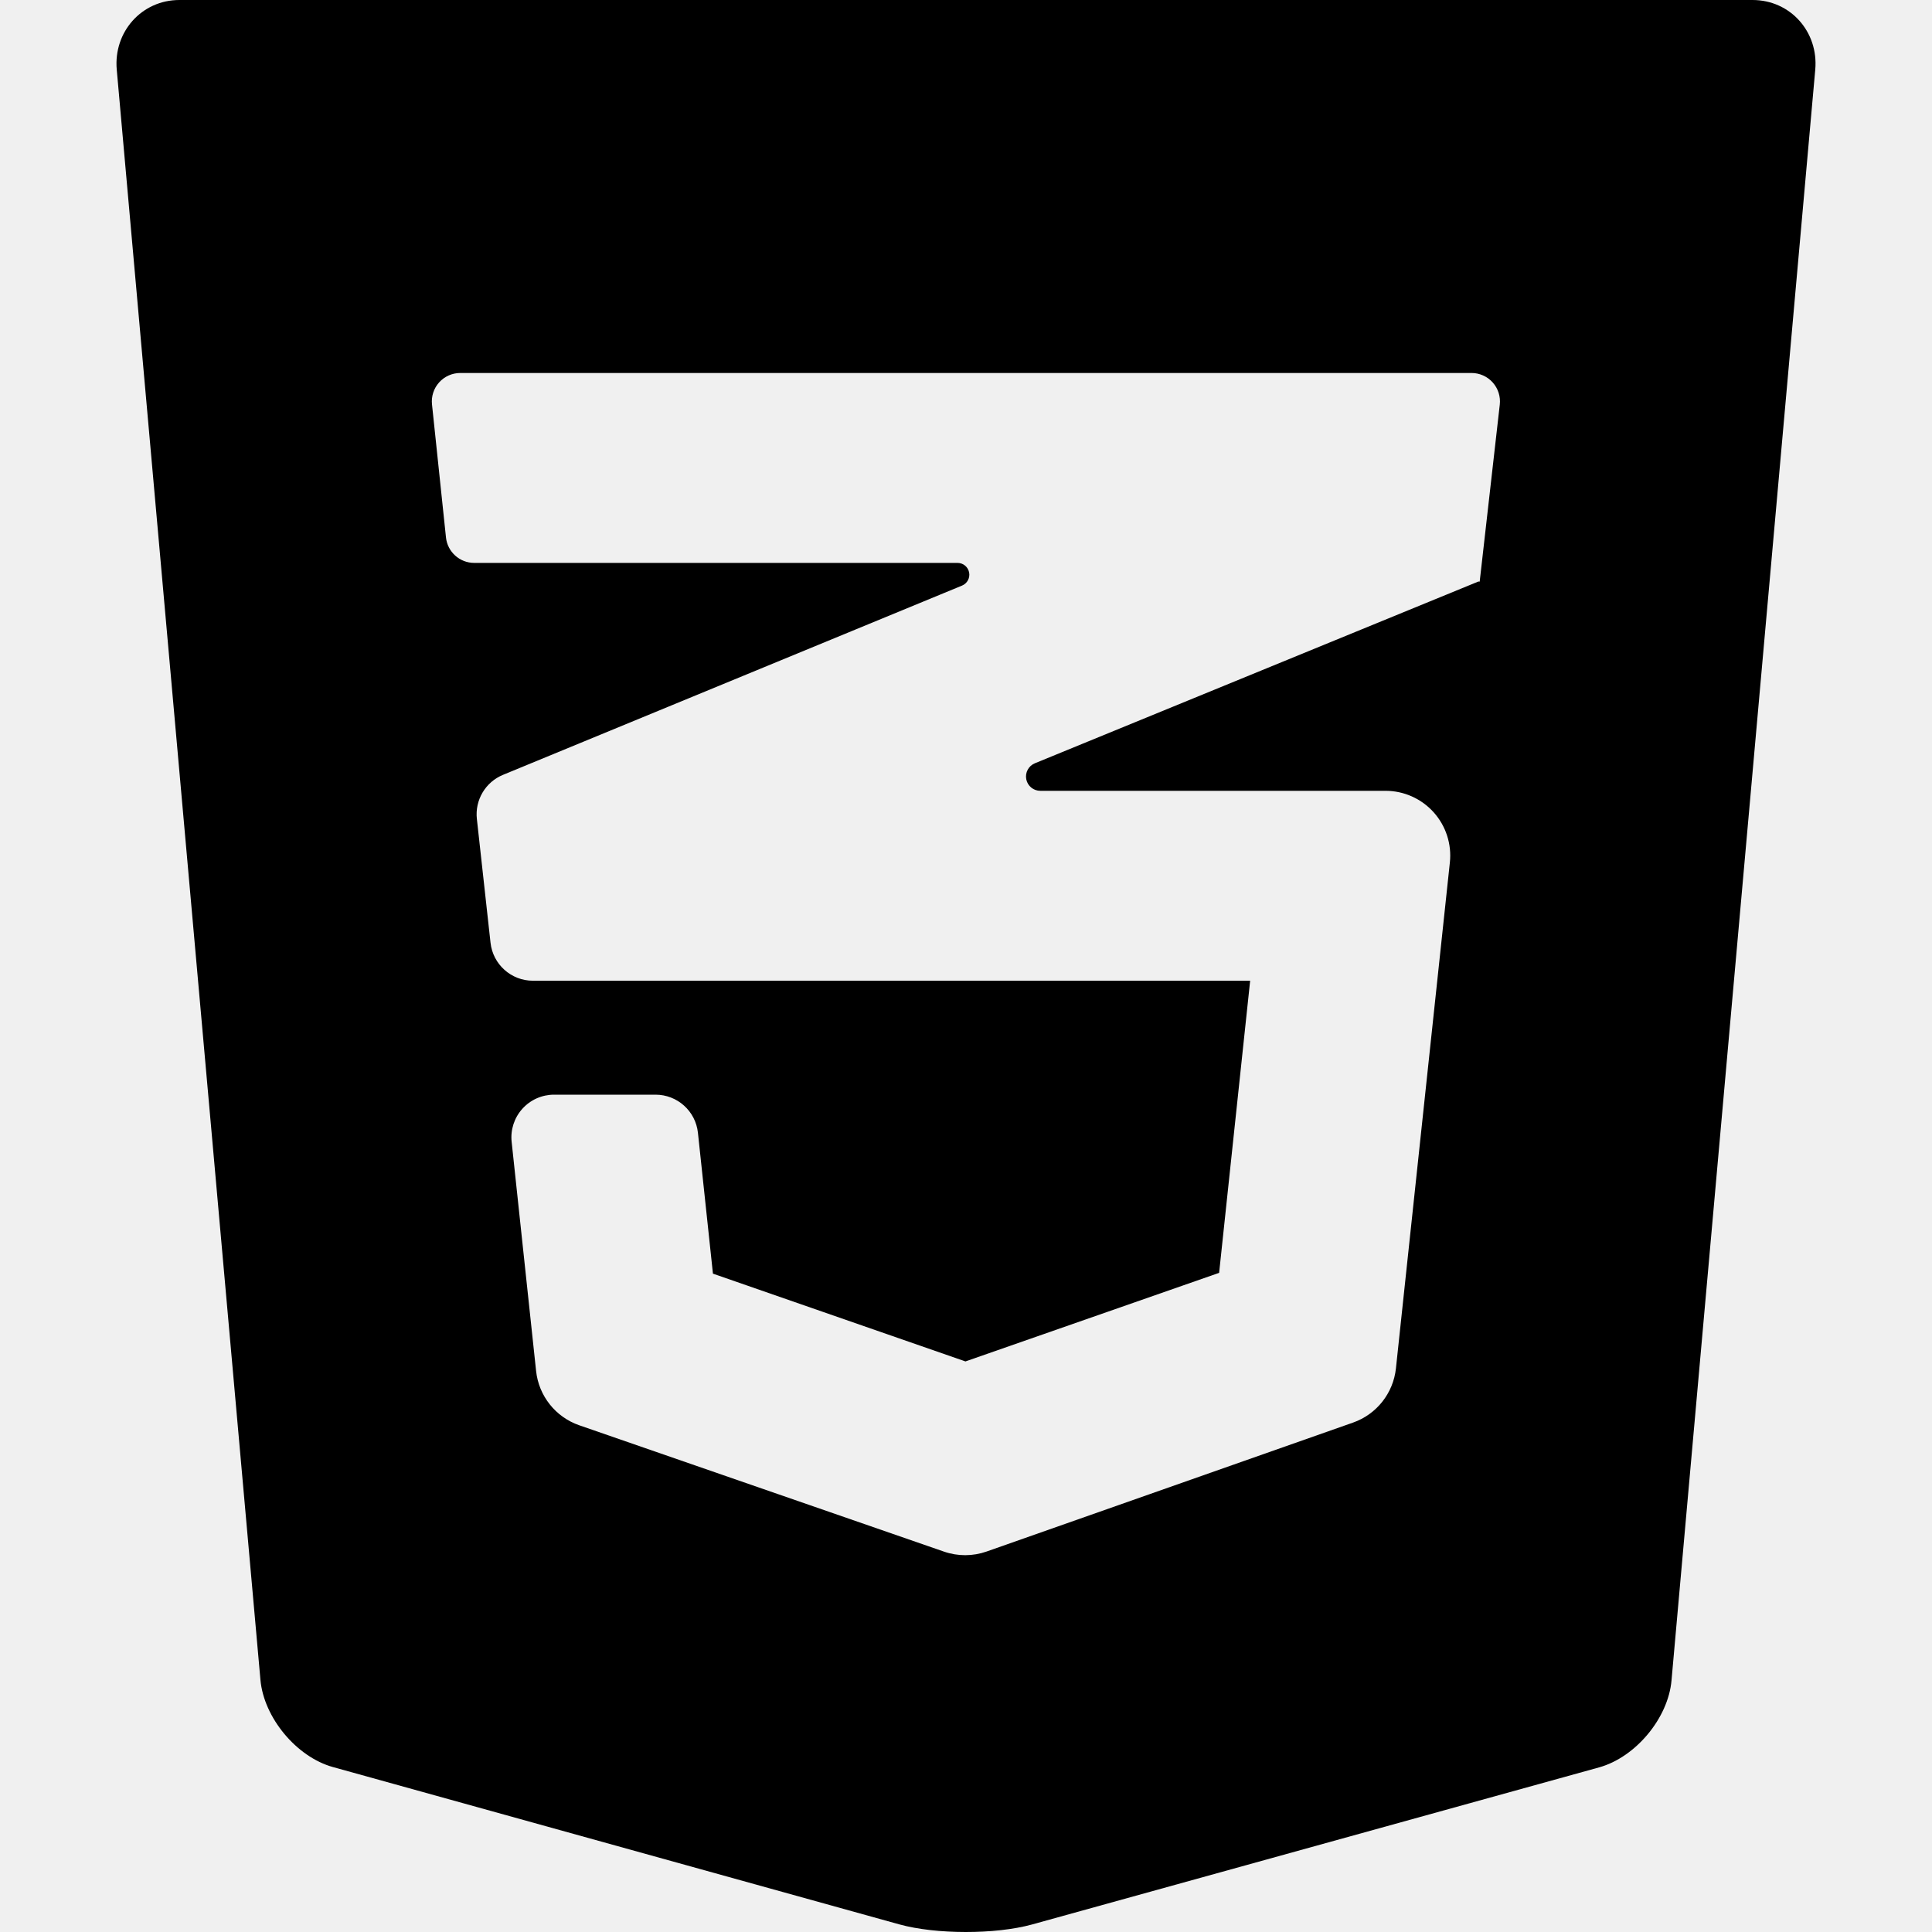
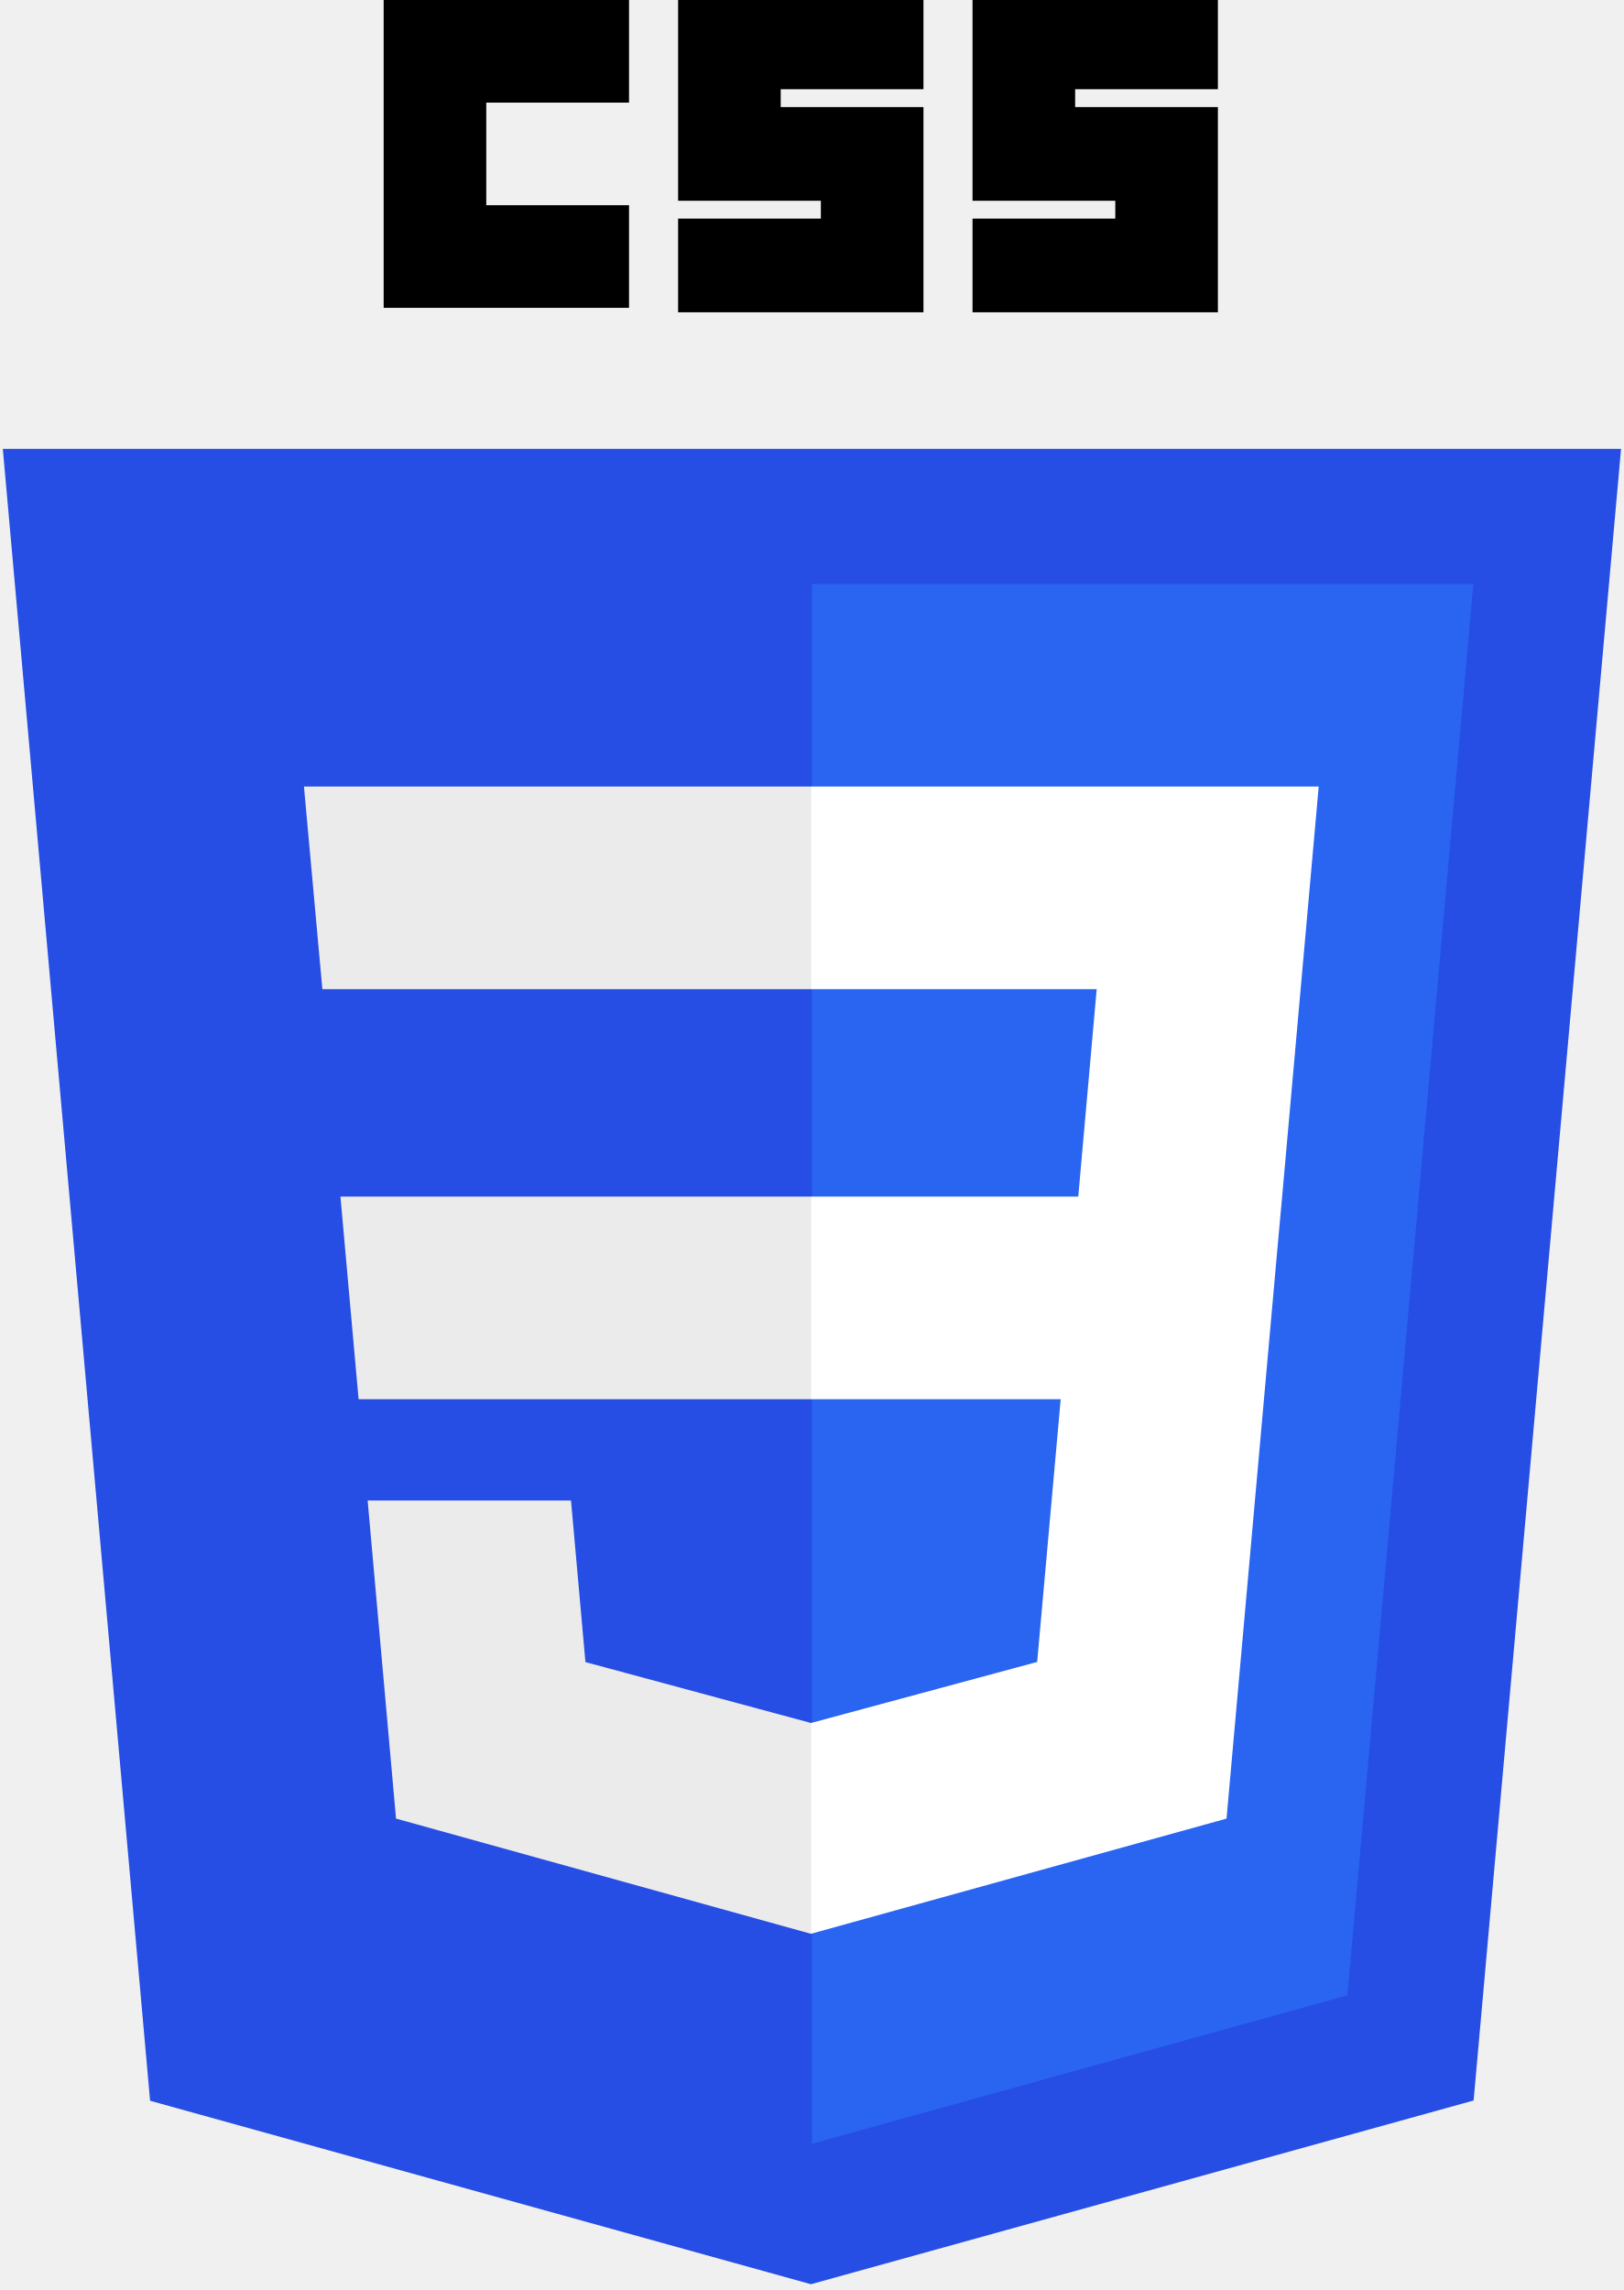
- <svg xmlns="http://www.w3.org/2000/svg" version="1.1" id="Capa_1" x="0px" y="0px" viewBox="0 0 470.699 470.699" style="enable-background:new 0 0 470.699 470.699;" xml:space="preserve">
-   <path d="M426.981,0H43.701C34.52,0,27.632,7.769,28.442,16.949L63.45,409.254c0.811,9.173,8.745,18.774,17.644,21.253  l138.006,38.335c8.887,2.463,23.413,2.479,32.313,0.032l138.177-38.281c8.901-2.472,16.835-11.986,17.645-21.175l35.023-392.469  C443.068,7.769,436.209,0,426.981,0z M360.51,141.611c-0.006,0.06-0.053,0.107-0.112,0.117c-0.06,0.01-0.118-0.021-0.144-0.077  L252.13,185.96c-1.54,0.631-2.418,2.264-2.098,3.897c0.322,1.633,1.754,2.811,3.419,2.811h84.103c4.474,0,8.736,1.9,11.728,5.227  c2.991,3.327,4.429,7.768,3.954,12.216l-13.141,123.273c-0.645,6.048-4.709,11.186-10.447,13.205l-89.269,31.41  c-3.362,1.184-7.027,1.193-10.397,0.025l-88.852-30.778c-5.773-2-9.871-7.153-10.52-13.228l-5.957-55.828  c-0.313-2.931,0.634-5.857,2.604-8.048c1.971-2.192,4.779-3.444,7.727-3.444h24.725c5.313,0,9.769,4.007,10.331,9.289l3.655,34.316  l61.521,21.385l61.803-21.58l7.559-71.17H129.835c-5.297,0-9.746-3.985-10.327-9.25l-3.327-30.164  c-0.508-4.601,2.088-8.982,6.366-10.745l111.837-46.109c1.269-0.523,1.99-1.868,1.724-3.214c-0.267-1.345-1.446-2.314-2.817-2.314  H115.542c-3.545,0-6.518-2.677-6.888-6.201l-3.406-32.421c-0.205-1.951,0.428-3.898,1.741-5.357  c1.313-1.458,3.184-2.291,5.146-2.291h246.379c1.973,0,3.852,0.842,5.166,2.313c1.314,1.472,1.938,3.434,1.715,5.394L360.51,141.611  z" />
+ <svg xmlns="http://www.w3.org/2000/svg" viewBox="0 0 256 361" version="1.1" preserveAspectRatio="xMidYMid">
  <g>
- </g>
-   <g>
- </g>
-   <g>
- </g>
-   <g>
- </g>
-   <g>
- </g>
-   <g>
- </g>
-   <g>
- </g>
-   <g>
- </g>
-   <g>
- </g>
-   <g>
- </g>
-   <g>
- </g>
-   <g>
- </g>
-   <g>
- </g>
-   <g>
- </g>
-   <g>
- </g>
+     <path d="M127.844,360.088 L23.662,331.166 L0.445,70.766 L255.555,70.766 L232.314,331.125 L127.844,360.088 L127.844,360.088 Z" fill="#264DE4" />
+     <path d="M212.417,314.547 L232.278,92.057 L128,92.057 L128,337.95 L212.417,314.547 L212.417,314.547 Z" fill="#2965F1" />
+     <path d="M53.669,188.636 L56.531,220.573 L128,220.573 L128,188.636 L53.669,188.636 L53.669,188.636 Z" fill="#EBEBEB" />
+     <path d="M47.917,123.995 L50.82,155.932 L128,155.932 L128,123.995 L47.917,123.995 L47.917,123.995 Z" fill="#EBEBEB" />
+     <path d="M128,271.58 L127.86,271.617 L92.292,262.013 L90.018,236.542 L57.958,236.542 L62.432,286.688 L127.853,304.849 L128,304.808 L128,271.58 L128,271.58 Z" fill="#EBEBEB" />
+     <path d="M60.484,0 L99.165,0 L99.165,16.176 L76.659,16.176 L76.659,32.352 L99.165,32.352 L99.165,48.527 L60.484,48.527 L60.484,0 L60.484,0 Z" fill="#000000" />
+     <path d="M106.901,0 L145.582,0 L145.582,14.066 L123.077,14.066 L123.077,16.879 L145.582,16.879 L145.582,49.231 L106.901,49.231 L106.901,34.462 L129.407,34.462 L129.407,31.648 L106.901,31.648 L106.901,0 L106.901,0 Z" fill="#000000" />
+     <path d="M153.319,0 L192,0 L192,14.066 L169.495,14.066 L169.495,16.879 L192,16.879 L192,49.231 L153.319,49.231 L153.319,34.462 L175.824,34.462 L175.824,31.648 L153.319,31.648 L153.319,0 L153.319,0 Z" fill="#000000" />
+     <path d="M202.127,188.636 L207.892,123.995 L127.89,123.995 L127.89,155.932 L172.892,155.932 L169.986,188.636 L127.89,188.636 L127.89,220.573 L167.217,220.573 L163.509,261.993 L127.89,271.607 L127.89,304.833 L193.362,286.688 L193.843,281.292 L201.348,197.212 L202.127,188.636 L202.127,188.636 Z" fill="#FFFFFF" />
+   </g>
</svg>
